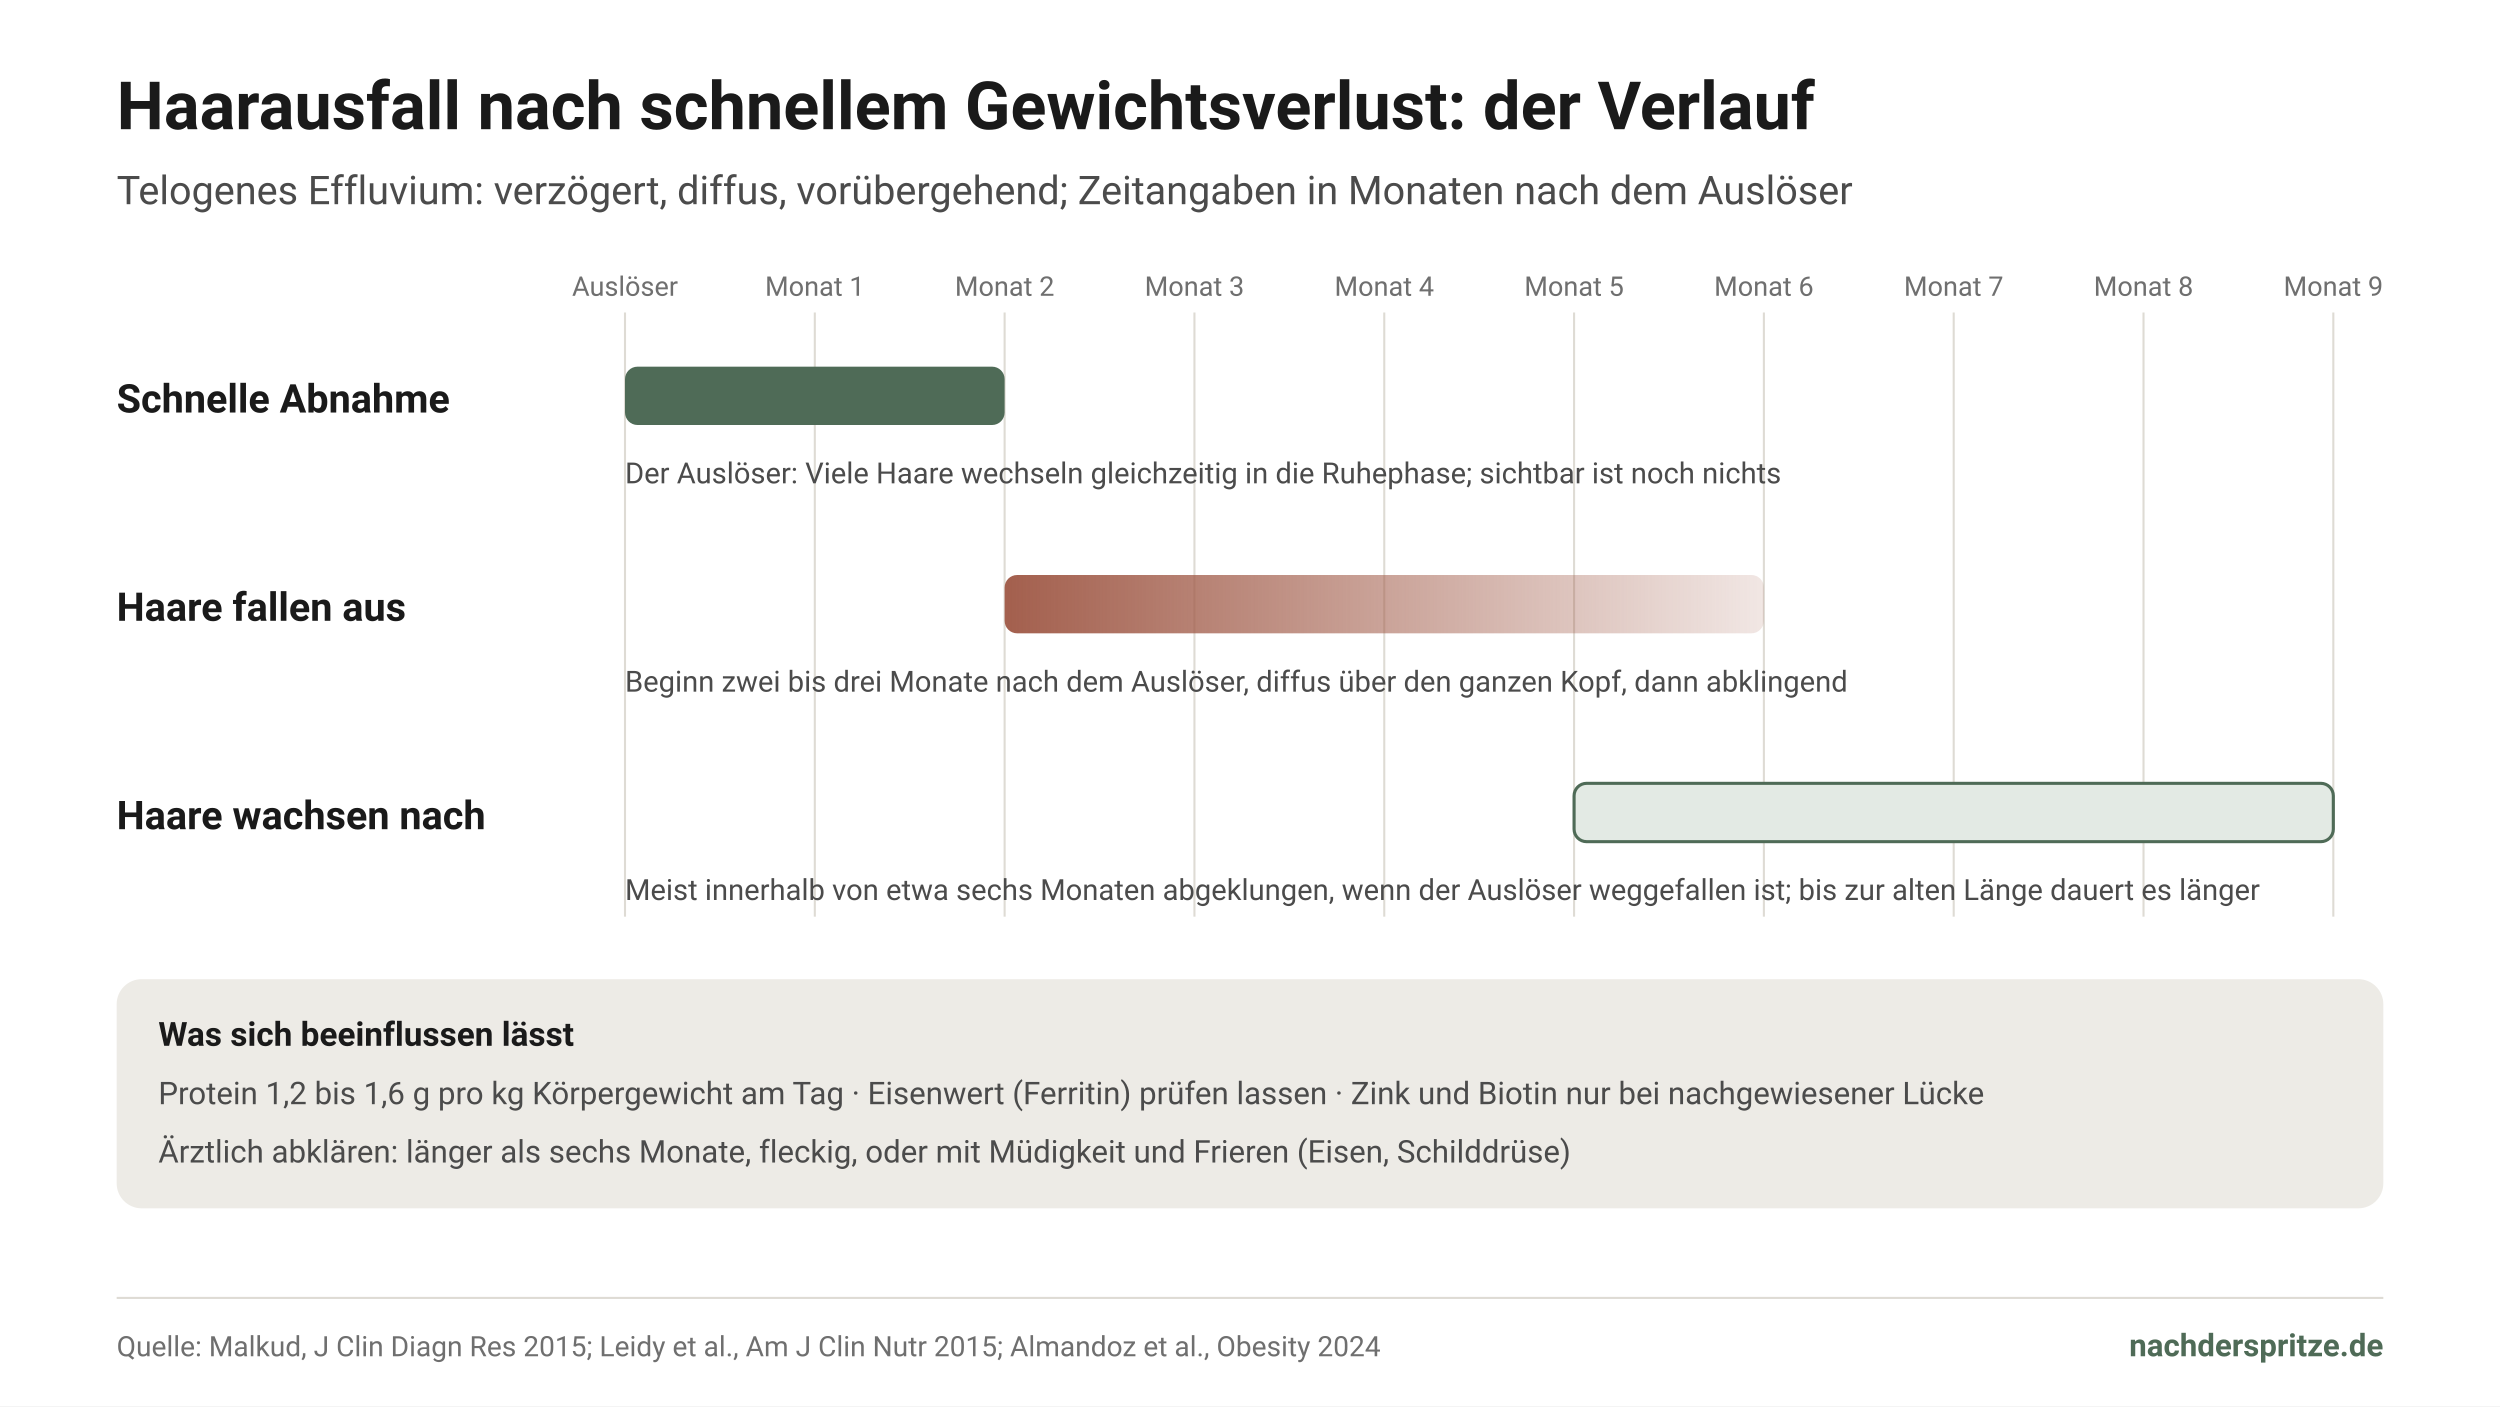
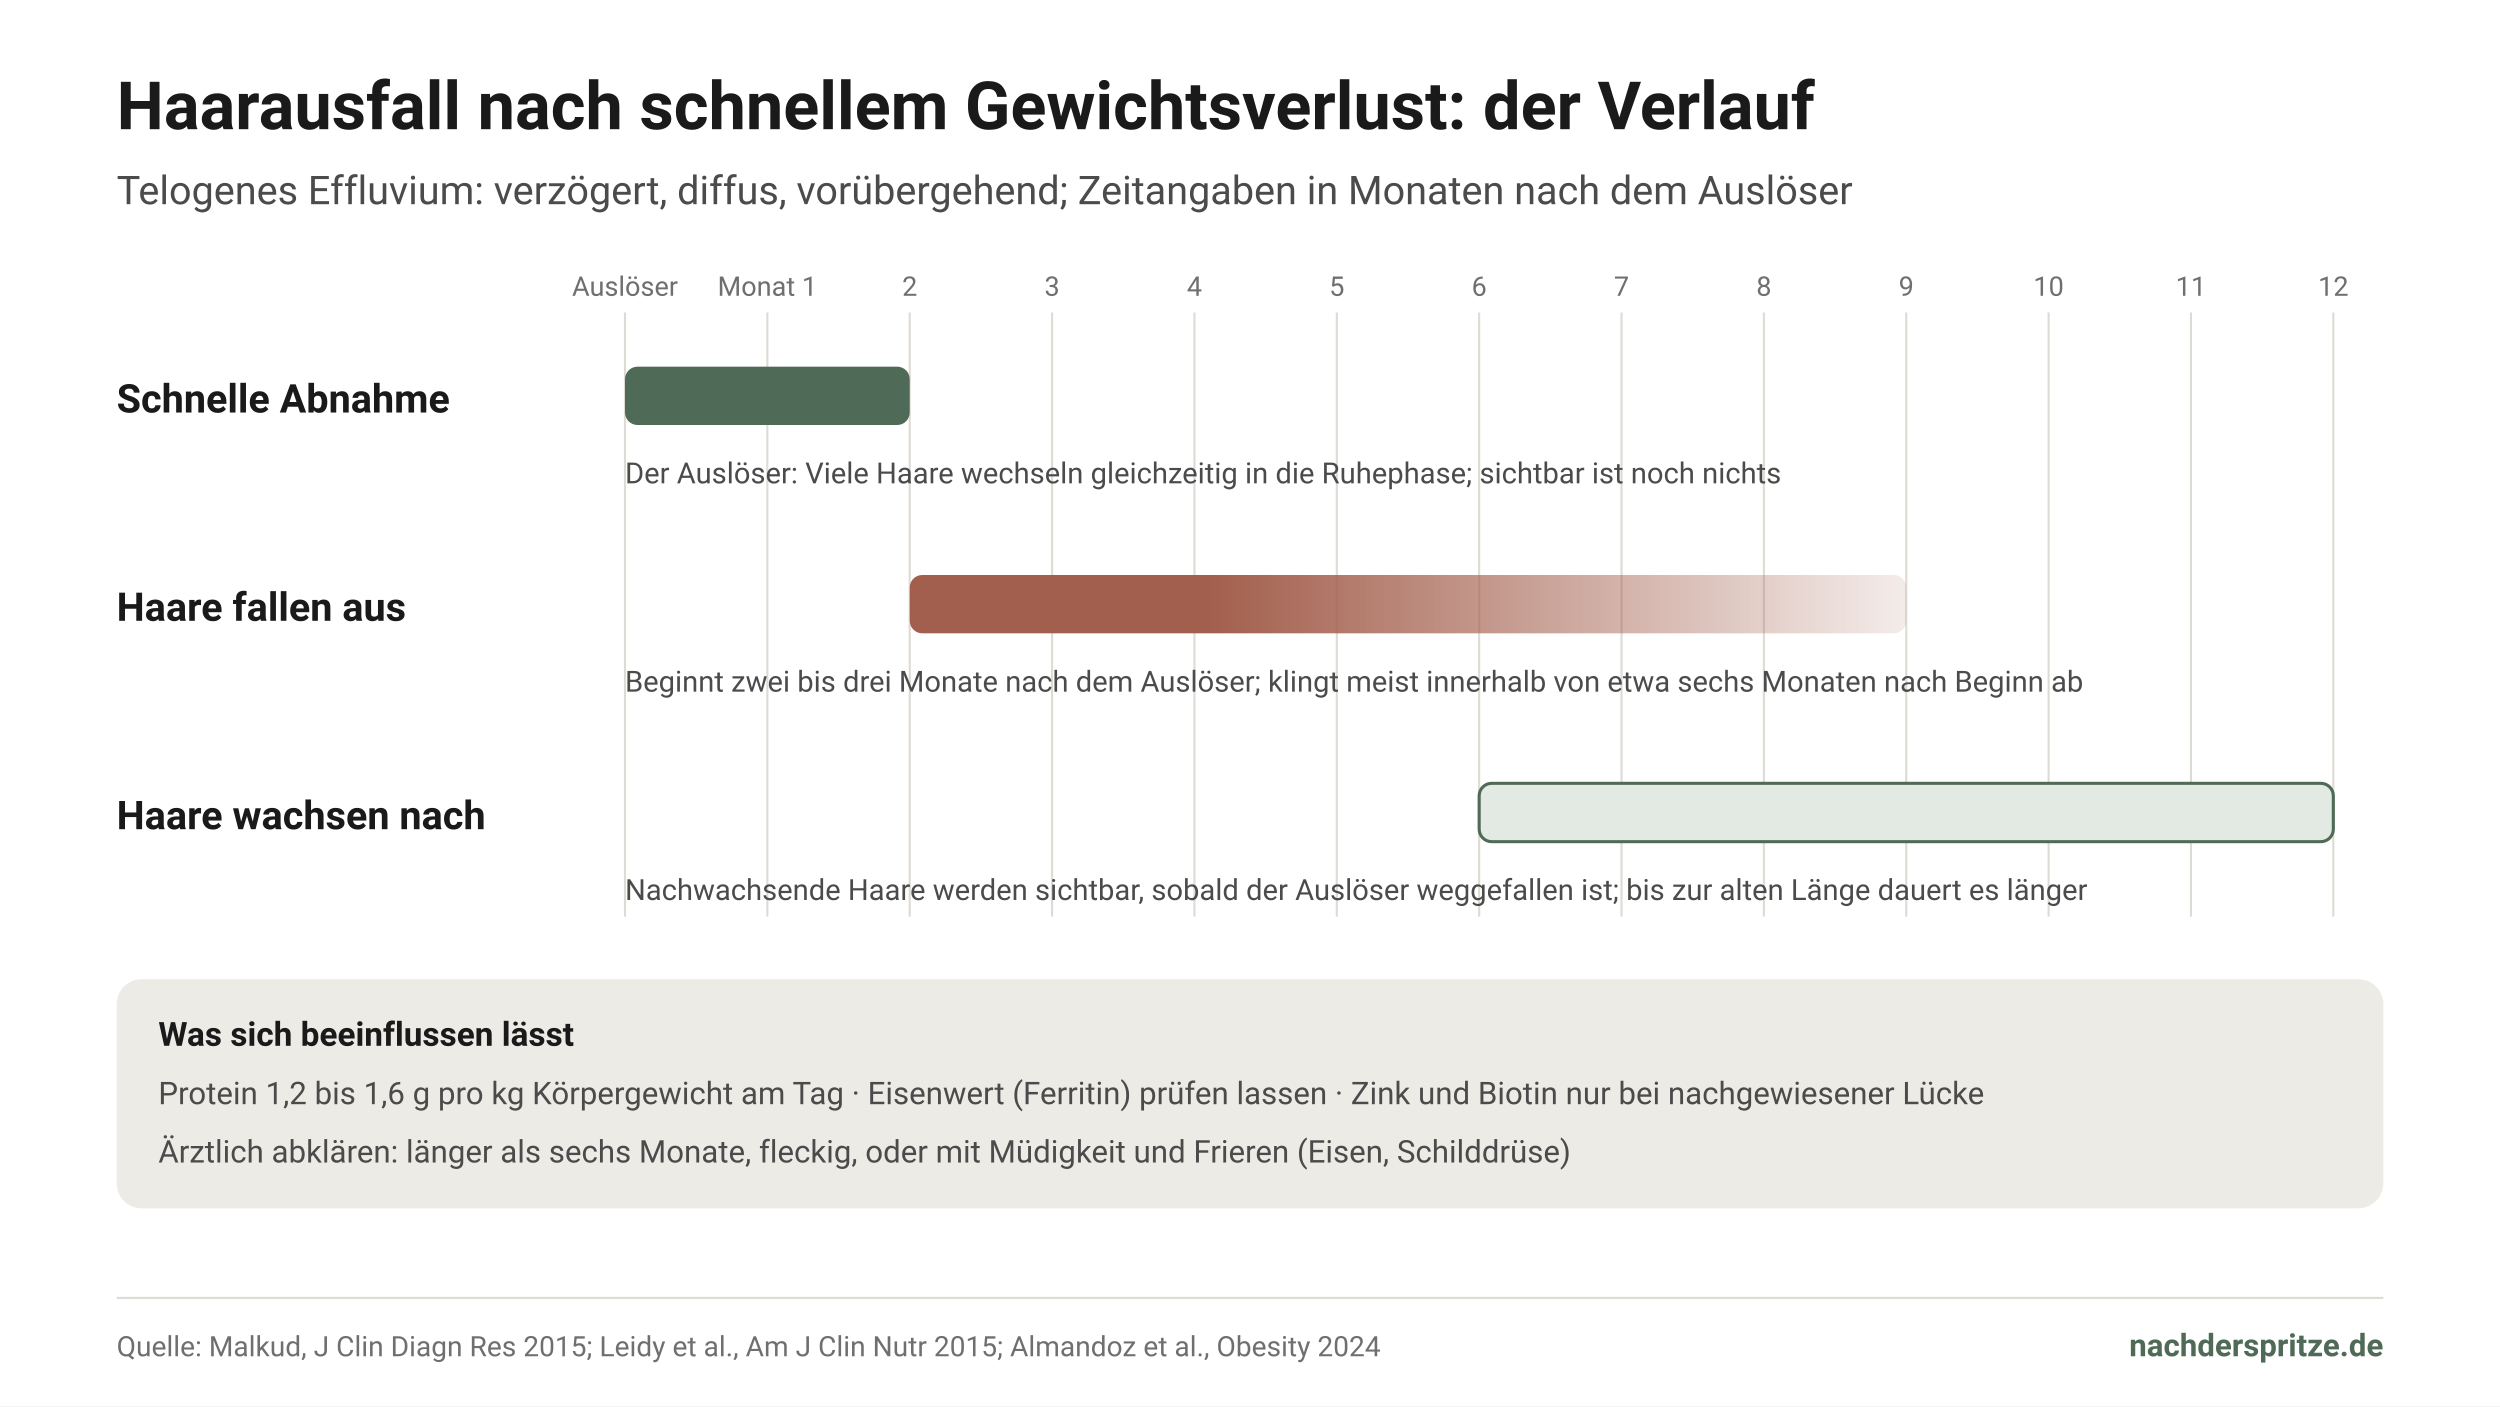
<svg xmlns="http://www.w3.org/2000/svg" width="1200" height="675" viewBox="0 0 1200 675" role="img" aria-labelledby="t d" font-family="'Hanken Grotesk Variable', 'Hanken Grotesk', system-ui, -apple-system, 'Segoe UI', Roboto, Helvetica, Arial, sans-serif">
  <rect width="1200" height="675" fill="#ffffff" />
  <text x="56" y="62" font-size="32" font-weight="700" fill="#1a1a1a" text-anchor="start">Haarausfall nach schnellem Gewichtsverlust: der Verlauf</text>
  <text x="56" y="98" font-size="19" font-weight="400" fill="#4b4b4b" text-anchor="start">Telogenes Effluvium: verzögert, diffus, vorübergehend; Zeitangaben in Monaten nach dem Auslöser</text>
  <line x1="300" y1="150" x2="300" y2="440" stroke="#dedbd4" stroke-width="1" />
  <text x="300" y="142" font-size="13" font-weight="400" fill="#6f6f6f" text-anchor="middle">Auslöser</text>
-   <line x1="391.111" y1="150" x2="391.111" y2="440" stroke="#dedbd4" stroke-width="1" />
-   <text x="391.111" y="142" font-size="13" font-weight="400" fill="#6f6f6f" text-anchor="middle">Monat 1</text>
-   <line x1="482.222" y1="150" x2="482.222" y2="440" stroke="#dedbd4" stroke-width="1" />
-   <text x="482.222" y="142" font-size="13" font-weight="400" fill="#6f6f6f" text-anchor="middle">Monat 2</text>
+   <line x1="368.333" y1="150" x2="368.333" y2="440" stroke="#dedbd4" stroke-width="1" />
+   <text x="368.333" y="142" font-size="13" font-weight="400" fill="#6f6f6f" text-anchor="middle">Monat 1</text>
+   <line x1="436.667" y1="150" x2="436.667" y2="440" stroke="#dedbd4" stroke-width="1" />
+   <text x="436.667" y="142" font-size="13" font-weight="400" fill="#6f6f6f" text-anchor="middle">2</text>
+   <line x1="505" y1="150" x2="505" y2="440" stroke="#dedbd4" stroke-width="1" />
+   <text x="505" y="142" font-size="13" font-weight="400" fill="#6f6f6f" text-anchor="middle">3</text>
  <line x1="573.333" y1="150" x2="573.333" y2="440" stroke="#dedbd4" stroke-width="1" />
-   <text x="573.333" y="142" font-size="13" font-weight="400" fill="#6f6f6f" text-anchor="middle">Monat 3</text>
-   <line x1="664.444" y1="150" x2="664.444" y2="440" stroke="#dedbd4" stroke-width="1" />
-   <text x="664.444" y="142" font-size="13" font-weight="400" fill="#6f6f6f" text-anchor="middle">Monat 4</text>
-   <line x1="755.556" y1="150" x2="755.556" y2="440" stroke="#dedbd4" stroke-width="1" />
-   <text x="755.556" y="142" font-size="13" font-weight="400" fill="#6f6f6f" text-anchor="middle">Monat 5</text>
+   <text x="573.333" y="142" font-size="13" font-weight="400" fill="#6f6f6f" text-anchor="middle">4</text>
+   <line x1="641.667" y1="150" x2="641.667" y2="440" stroke="#dedbd4" stroke-width="1" />
+   <text x="641.667" y="142" font-size="13" font-weight="400" fill="#6f6f6f" text-anchor="middle">5</text>
+   <line x1="710" y1="150" x2="710" y2="440" stroke="#dedbd4" stroke-width="1" />
+   <text x="710" y="142" font-size="13" font-weight="400" fill="#6f6f6f" text-anchor="middle">6</text>
+   <line x1="778.333" y1="150" x2="778.333" y2="440" stroke="#dedbd4" stroke-width="1" />
+   <text x="778.333" y="142" font-size="13" font-weight="400" fill="#6f6f6f" text-anchor="middle">7</text>
  <line x1="846.667" y1="150" x2="846.667" y2="440" stroke="#dedbd4" stroke-width="1" />
-   <text x="846.667" y="142" font-size="13" font-weight="400" fill="#6f6f6f" text-anchor="middle">Monat 6</text>
-   <line x1="937.778" y1="150" x2="937.778" y2="440" stroke="#dedbd4" stroke-width="1" />
-   <text x="937.778" y="142" font-size="13" font-weight="400" fill="#6f6f6f" text-anchor="middle">Monat 7</text>
-   <line x1="1028.889" y1="150" x2="1028.889" y2="440" stroke="#dedbd4" stroke-width="1" />
-   <text x="1028.889" y="142" font-size="13" font-weight="400" fill="#6f6f6f" text-anchor="middle">Monat 8</text>
+   <text x="846.667" y="142" font-size="13" font-weight="400" fill="#6f6f6f" text-anchor="middle">8</text>
+   <line x1="915" y1="150" x2="915" y2="440" stroke="#dedbd4" stroke-width="1" />
+   <text x="915" y="142" font-size="13" font-weight="400" fill="#6f6f6f" text-anchor="middle">9</text>
+   <line x1="983.333" y1="150" x2="983.333" y2="440" stroke="#dedbd4" stroke-width="1" />
+   <text x="983.333" y="142" font-size="13" font-weight="400" fill="#6f6f6f" text-anchor="middle">10</text>
+   <line x1="1051.667" y1="150" x2="1051.667" y2="440" stroke="#dedbd4" stroke-width="1" />
+   <text x="1051.667" y="142" font-size="13" font-weight="400" fill="#6f6f6f" text-anchor="middle">11</text>
  <line x1="1120" y1="150" x2="1120" y2="440" stroke="#dedbd4" stroke-width="1" />
-   <text x="1120" y="142" font-size="13" font-weight="400" fill="#6f6f6f" text-anchor="middle">Monat 9</text>
+   <text x="1120" y="142" font-size="13" font-weight="400" fill="#6f6f6f" text-anchor="middle">12</text>
  <defs>
    <linearGradient id="hair" x1="0" x2="1" y1="0" y2="0">
      <stop offset="0" stop-color="#a35f4d" />
-       <stop offset="1" stop-color="#a35f4d" stop-opacity="0.15" />
+       <stop offset="0.3" stop-color="#a35f4d" />
+       <stop offset="1" stop-color="#a35f4d" stop-opacity="0.12" />
    </linearGradient>
  </defs>
  <text x="56" y="198" font-size="19" font-weight="700" fill="#1a1a1a" text-anchor="start">Schnelle Abnahme</text>
-   <rect x="300" y="176" width="182.222" height="28" rx="6" fill="#4f6b57" />
+   <rect x="300" y="176" width="136.667" height="28" rx="6" fill="#4f6b57" />
  <text x="300" y="232" font-size="14" font-weight="400" fill="#4b4b4b" text-anchor="start">Der Auslöser: Viele Haare wechseln gleichzeitig in die Ruhephase; sichtbar ist noch nichts</text>
  <text x="56" y="298" font-size="19" font-weight="700" fill="#1a1a1a" text-anchor="start">Haare fallen aus</text>
-   <rect x="482.222" y="276" width="364.444" height="28" rx="6" fill="url(#hair)" />
-   <text x="300" y="332" font-size="14" font-weight="400" fill="#4b4b4b" text-anchor="start">Beginn zwei bis drei Monate nach dem Auslöser, diffus über den ganzen Kopf, dann abklingend</text>
+   <rect x="436.667" y="276" width="478.333" height="28" rx="6" fill="url(#hair)" />
+   <text x="300" y="332" font-size="14" font-weight="400" fill="#4b4b4b" text-anchor="start">Beginnt zwei bis drei Monate nach dem Auslöser; klingt meist innerhalb von etwa sechs Monaten nach Beginn ab</text>
  <text x="56" y="398" font-size="19" font-weight="700" fill="#1a1a1a" text-anchor="start">Haare wachsen nach</text>
-   <rect x="755.556" y="376" width="364.444" height="28" rx="6" fill="#e3eae4" stroke="#4f6b57" stroke-width="1.5" />
-   <text x="300" y="432" font-size="14" font-weight="400" fill="#4b4b4b" text-anchor="start">Meist innerhalb von etwa sechs Monaten abgeklungen, wenn der Auslöser weggefallen ist; bis zur alten Länge dauert es länger</text>
+   <rect x="710" y="376" width="410" height="28" rx="6" fill="#e3eae4" stroke="#4f6b57" stroke-width="1.5" />
+   <text x="300" y="432" font-size="14" font-weight="400" fill="#4b4b4b" text-anchor="start">Nachwachsende Haare werden sichtbar, sobald der Auslöser weggefallen ist; bis zur alten Länge dauert es länger</text>
  <rect x="56" y="470" width="1088" height="110" rx="12" fill="#edebe6" />
  <text x="76" y="502" font-size="16" font-weight="700" fill="#1a1a1a" text-anchor="start">Was sich beeinflussen lässt</text>
  <text x="76" y="530" font-size="15" font-weight="400" fill="#4b4b4b" text-anchor="start">Protein 1,2 bis 1,6 g pro kg Körpergewicht am Tag · Eisenwert (Ferritin) prüfen lassen · Zink und Biotin nur bei nachgewiesener Lücke</text>
  <text x="76" y="558" font-size="15" font-weight="400" fill="#4b4b4b" text-anchor="start">Ärztlich abklären: länger als sechs Monate, fleckig, oder mit Müdigkeit und Frieren (Eisen, Schilddrüse)</text>
  <line x1="56" y1="623" x2="1144" y2="623" stroke="#dedbd4" stroke-width="1" />
  <text x="56" y="651" font-size="13.5" font-weight="400" fill="#6f6f6f" text-anchor="start">Quelle: Malkud, J Clin Diagn Res 2015; Leidy et al., Am J Clin Nutr 2015; Almandoz et al., Obesity 2024</text>
  <text x="1144" y="651" font-size="15" font-weight="600" fill="#4f6b57" text-anchor="end">nachderspritze.de</text>
</svg>
